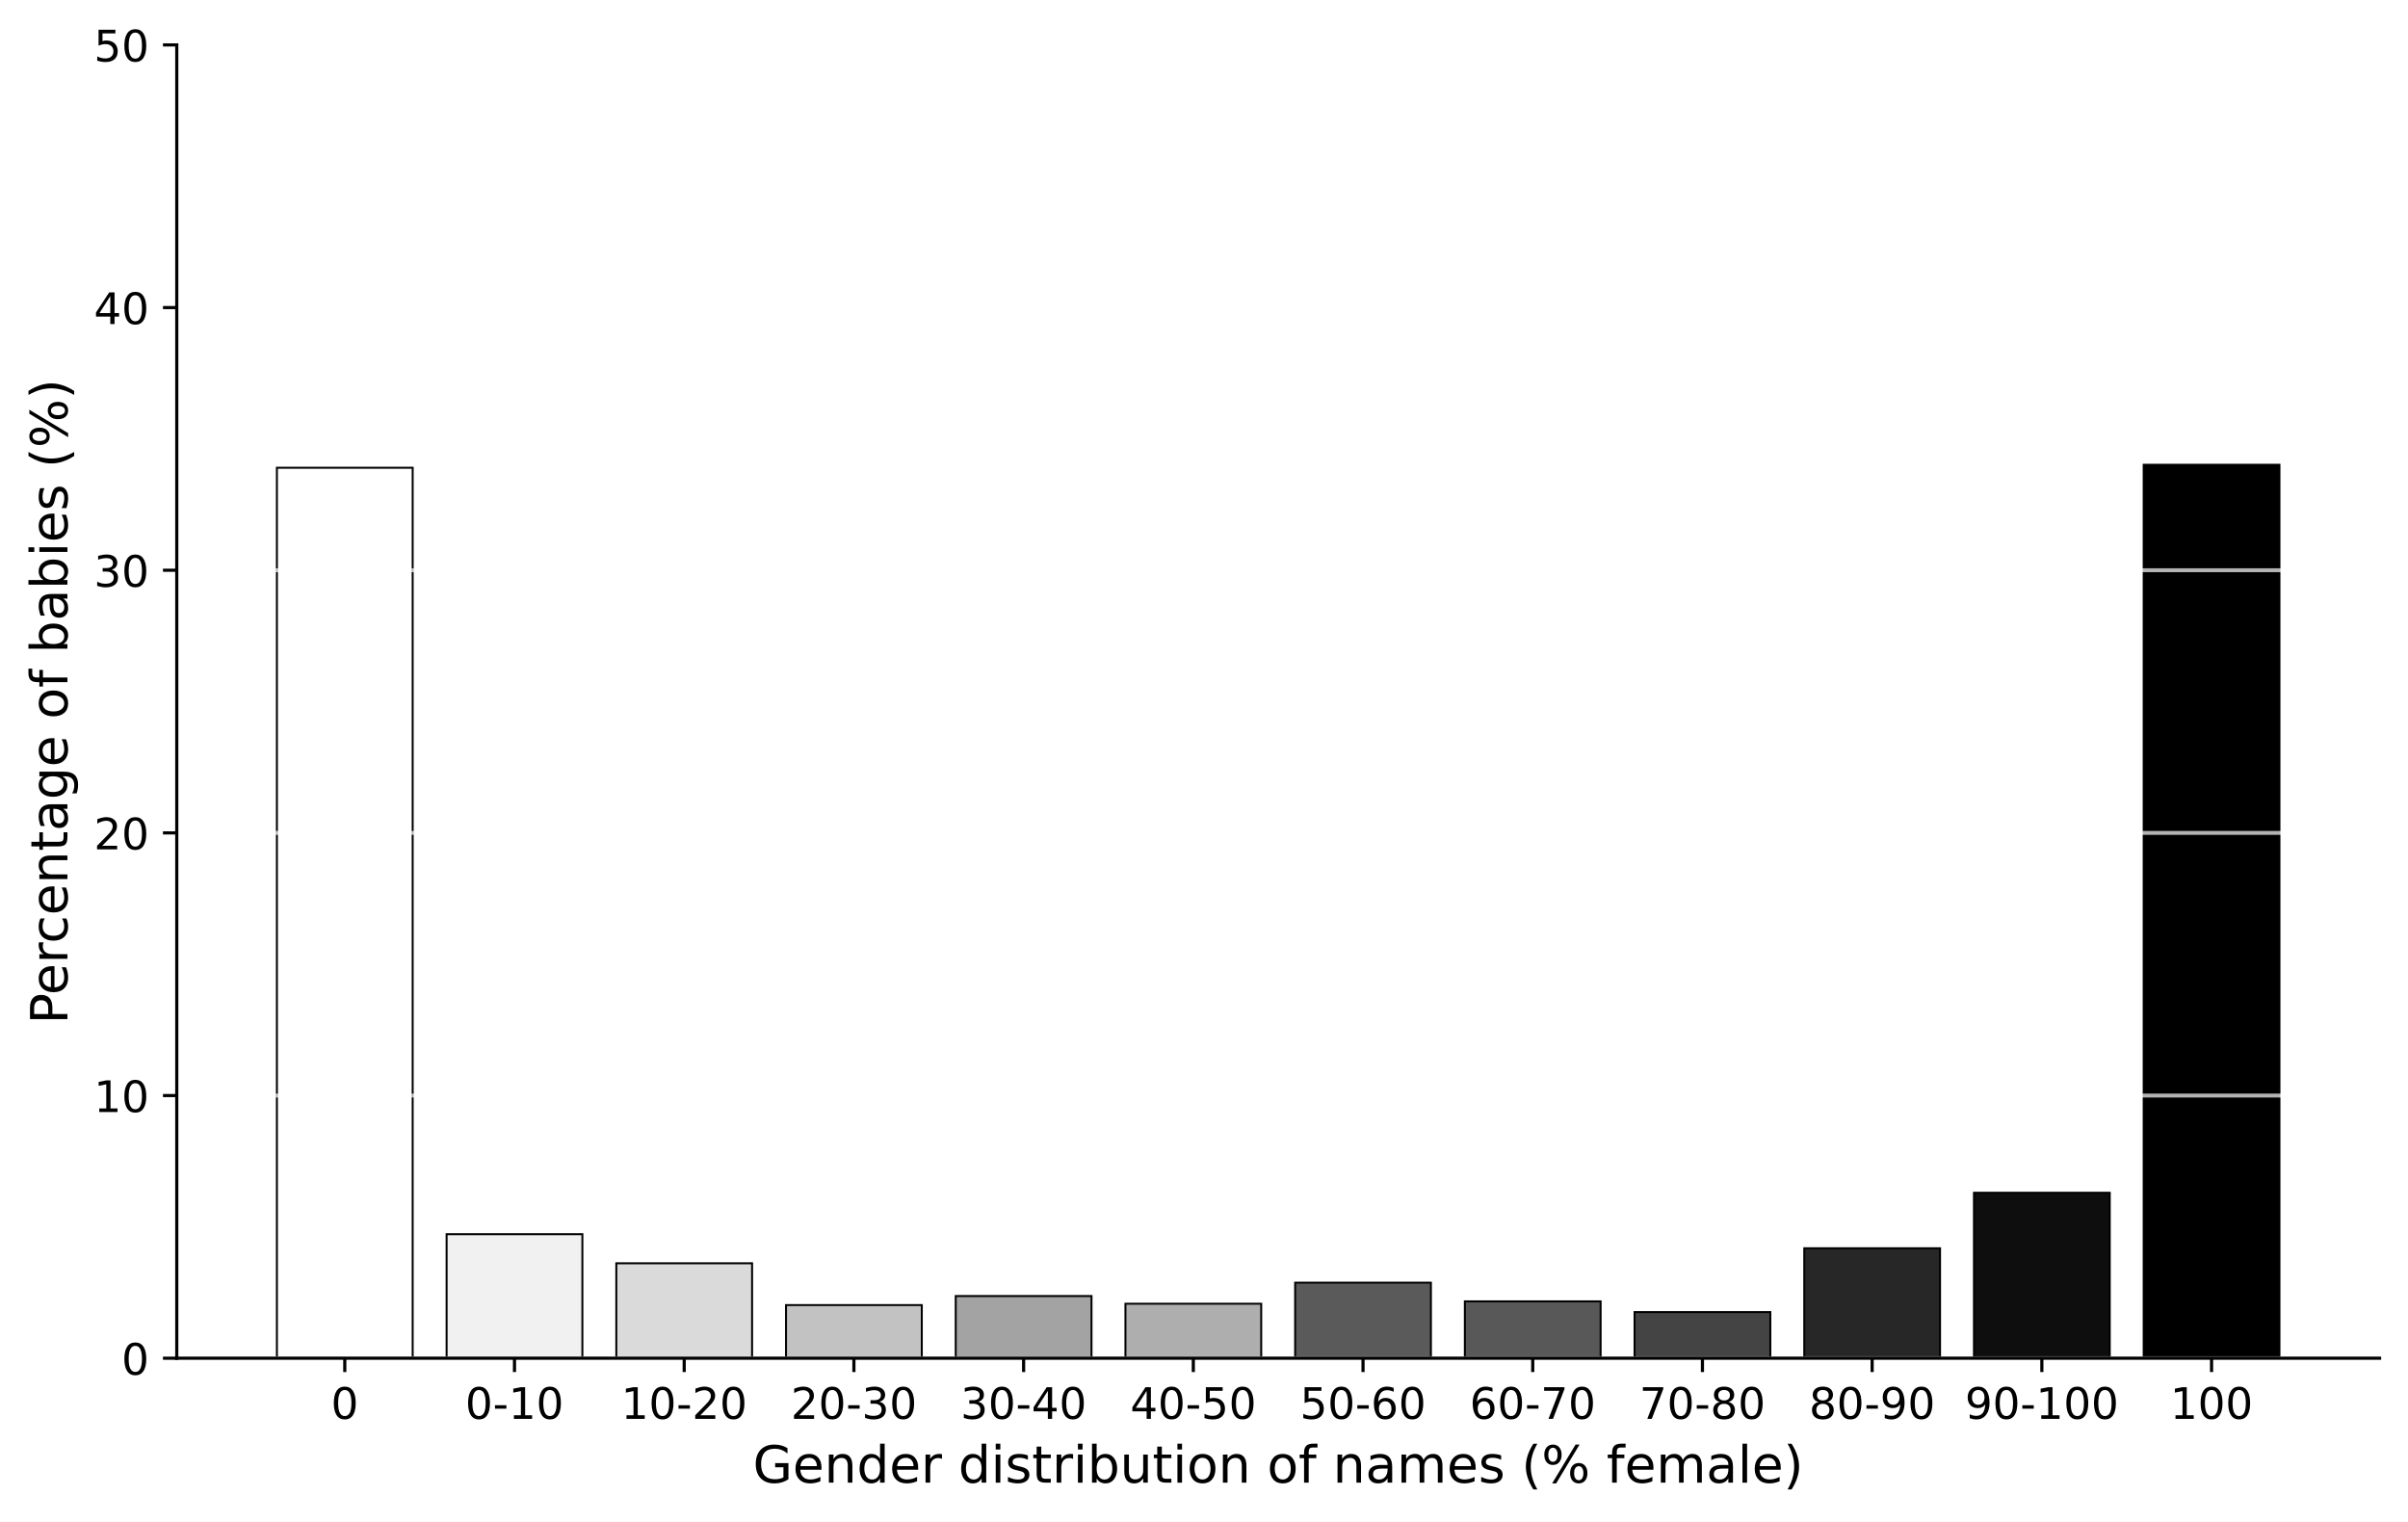
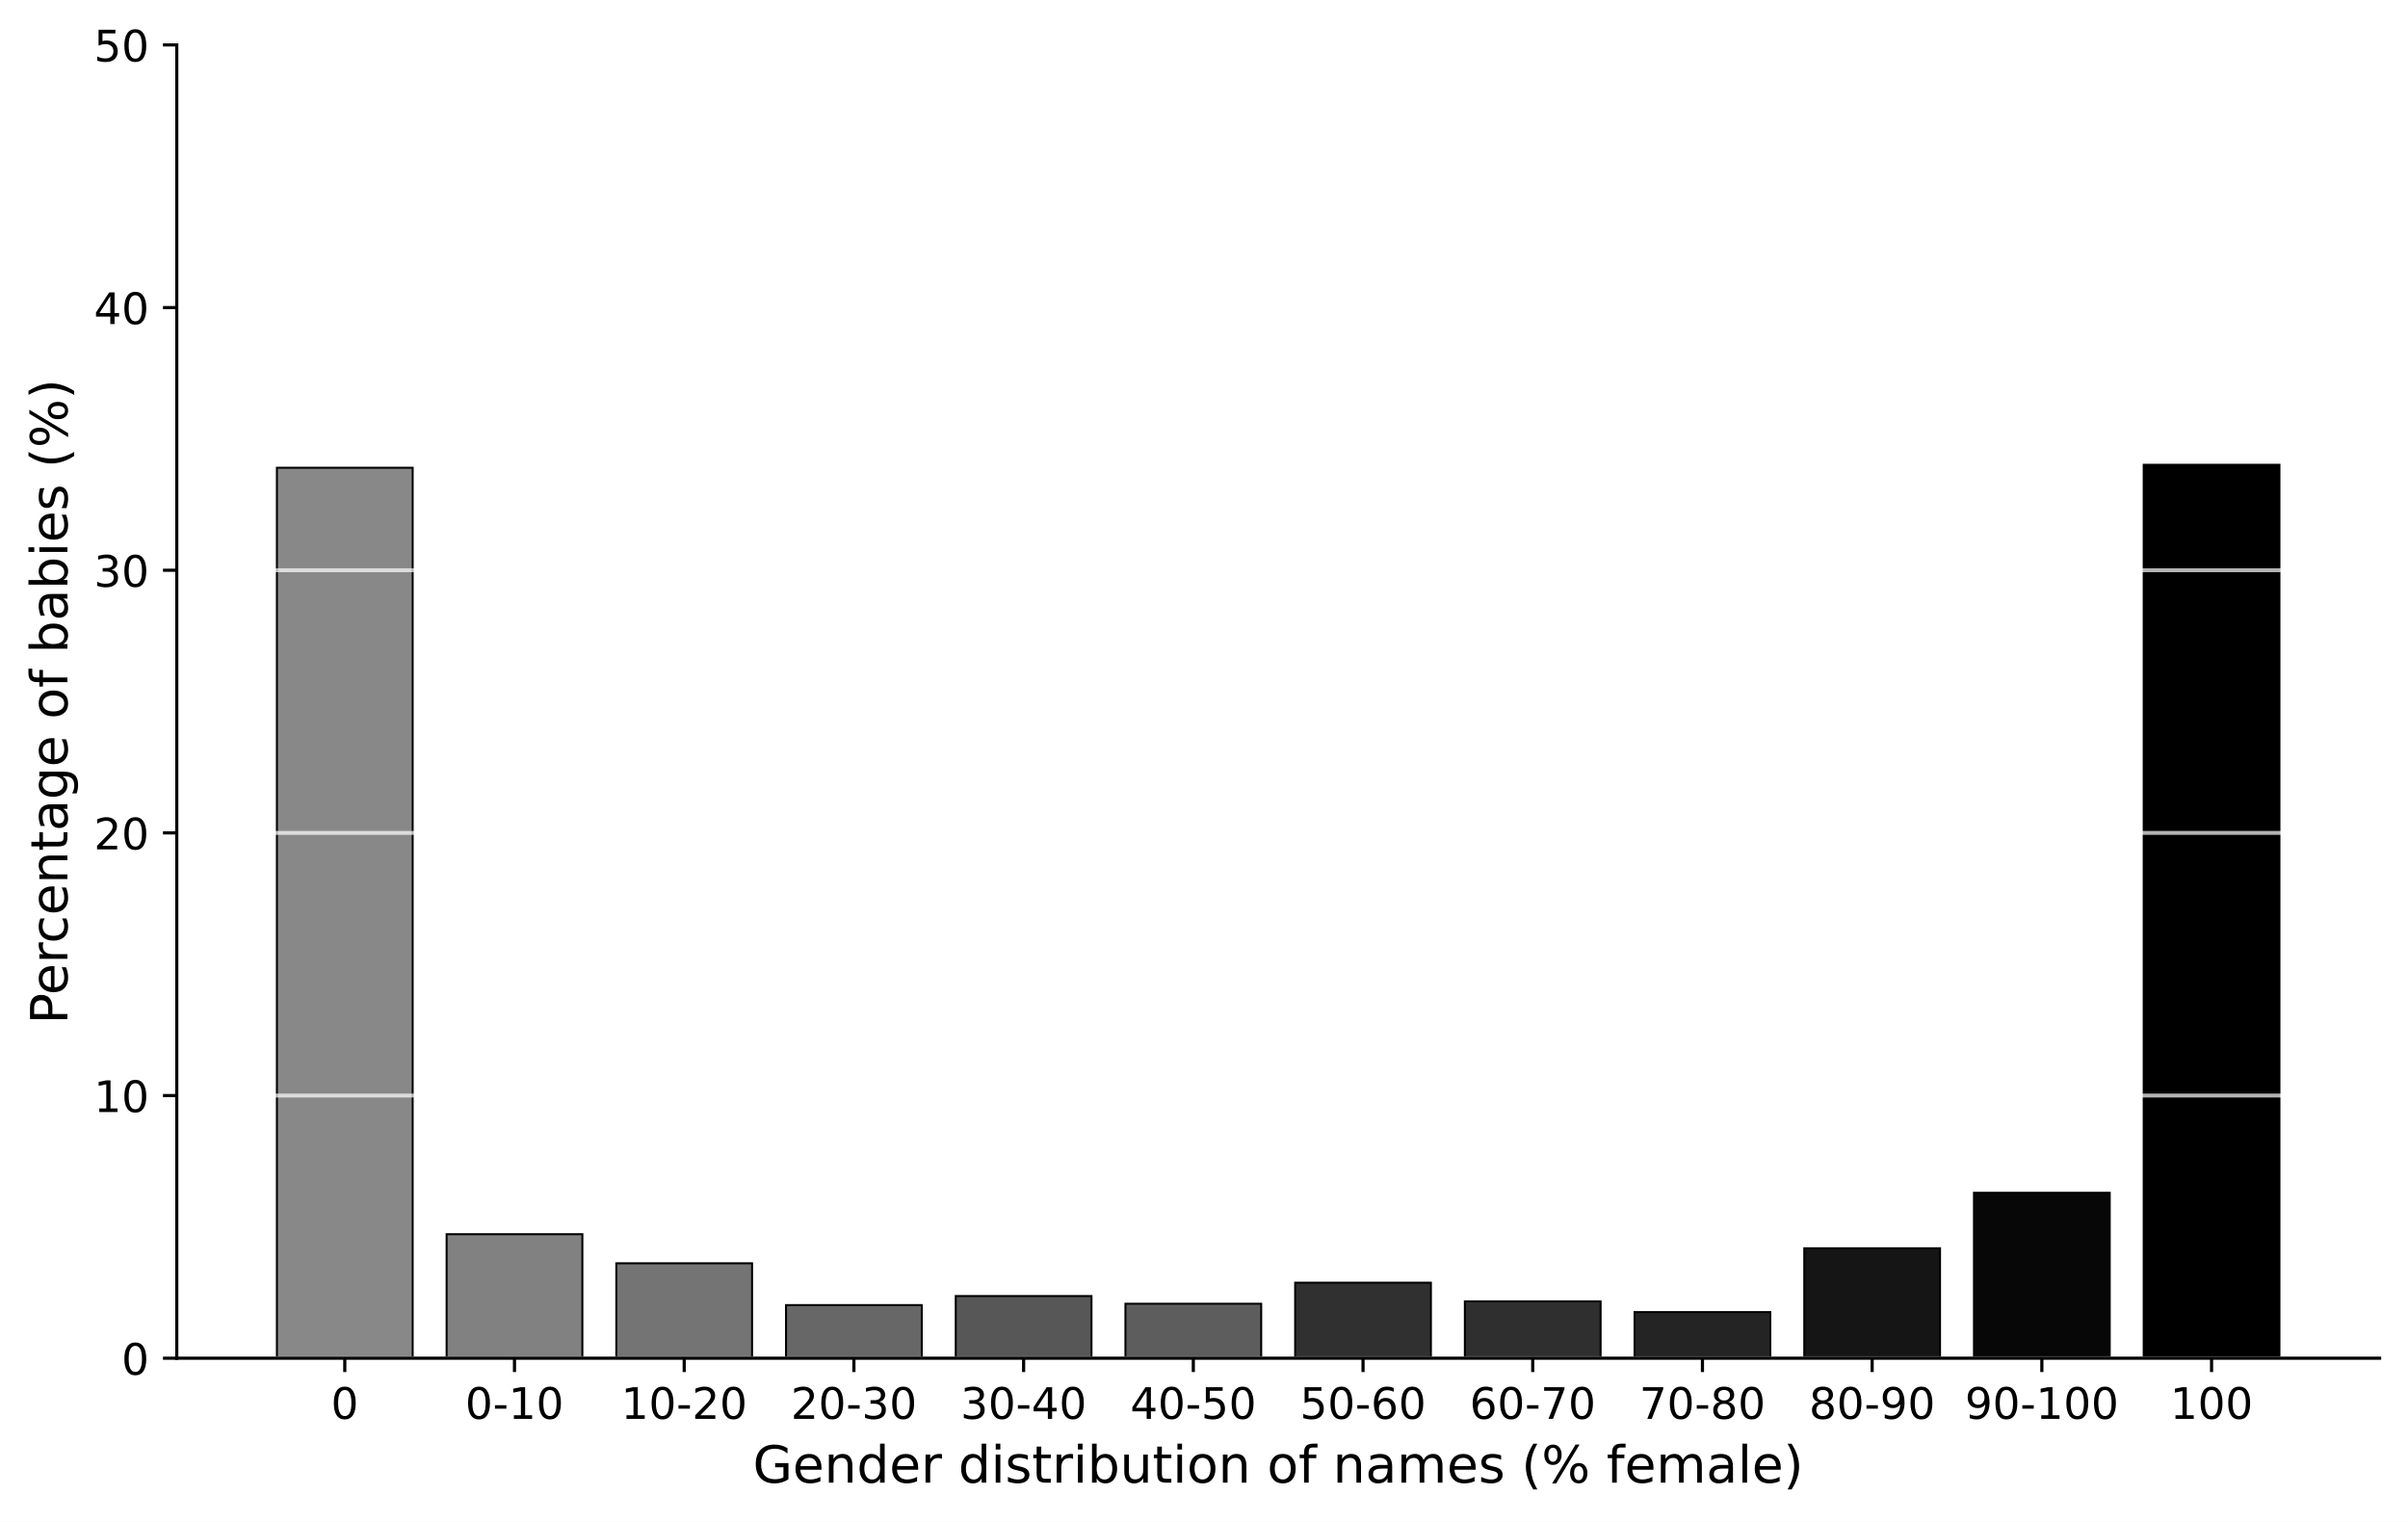
<svg xmlns="http://www.w3.org/2000/svg" xmlns:xlink="http://www.w3.org/1999/xlink" width="609.979pt" height="385.447pt" viewBox="0 0 609.979 385.447" version="1.1">
  <defs>
    <style type="text/css">*{stroke-linejoin: round; stroke-linecap: butt}</style>
  </defs>
  <g id="figure_1">
    <g id="patch_1">
      <path d="M 0 385.447  L 609.979 385.447  L 609.979 0  L 0 0  z " style="fill: #ffffff" />
    </g>
    <g id="axes_1">
      <g id="patch_2">
        <path d="M 44.779 344.019  L 602.779 344.019  L 602.779 11.379  L 44.779 11.379  z " style="fill: #ffffff" />
      </g>
      <g id="patch_3">
-         <path d="M 70.143 344.019  L 104.534 344.019  L 104.534 118.478  L 70.143 118.478  z " clip-path="url(#pf5ce9ef097)" style="fill: #ffffff; stroke: #000000; stroke-width: 0.5; stroke-linejoin: miter" />
+         <path d="M 70.143 344.019  L 104.534 344.019  L 104.534 118.478  L 70.143 118.478  z " clip-path="url(#p27df1422ba)" style="fill: #888888; stroke: #000000; stroke-width: 0.5; stroke-linejoin: miter" />
      </g>
      <g id="patch_4">
-         <path d="M 113.132 344.019  L 147.523 344.019  L 147.523 312.609  L 113.132 312.609  z " clip-path="url(#pf5ce9ef097)" style="fill: #f1f1f1; stroke: #000000; stroke-width: 0.5; stroke-linejoin: miter" />
+         <path d="M 113.132 344.019  L 147.523 344.019  L 147.523 312.609  L 113.132 312.609  z " clip-path="url(#p27df1422ba)" style="fill: #818181; stroke: #000000; stroke-width: 0.5; stroke-linejoin: miter" />
      </g>
      <g id="patch_5">
-         <path d="M 156.121 344.019  L 190.512 344.019  L 190.512 319.975  L 156.121 319.975  z " clip-path="url(#pf5ce9ef097)" style="fill: #dadada; stroke: #000000; stroke-width: 0.5; stroke-linejoin: miter" />
+         <path d="M 156.121 344.019  L 190.512 344.019  L 190.512 319.975  L 156.121 319.975  z " clip-path="url(#p27df1422ba)" style="fill: #747474; stroke: #000000; stroke-width: 0.5; stroke-linejoin: miter" />
      </g>
      <g id="patch_6">
-         <path d="M 199.11 344.019  L 233.502 344.019  L 233.502 330.558  L 199.11 330.558  z " clip-path="url(#pf5ce9ef097)" style="fill: #c2c2c2; stroke: #000000; stroke-width: 0.5; stroke-linejoin: miter" />
+         <path d="M 199.11 344.019  L 233.502 344.019  L 233.502 330.558  L 199.11 330.558  z " clip-path="url(#p27df1422ba)" style="fill: #676767; stroke: #000000; stroke-width: 0.5; stroke-linejoin: miter" />
      </g>
      <g id="patch_7">
-         <path d="M 242.1 344.019  L 276.491 344.019  L 276.491 328.272  L 242.1 328.272  z " clip-path="url(#pf5ce9ef097)" style="fill: #a3a3a3; stroke: #000000; stroke-width: 0.5; stroke-linejoin: miter" />
+         <path d="M 242.1 344.019  L 276.491 344.019  L 276.491 328.272  L 242.1 328.272  z " clip-path="url(#p27df1422ba)" style="fill: #575757; stroke: #000000; stroke-width: 0.5; stroke-linejoin: miter" />
      </g>
      <g id="patch_8">
-         <path d="M 285.089 344.019  L 319.48 344.019  L 319.48 330.219  L 285.089 330.219  z " clip-path="url(#pf5ce9ef097)" style="fill: #aeaeae; stroke: #000000; stroke-width: 0.5; stroke-linejoin: miter" />
+         <path d="M 285.089 344.019  L 319.48 344.019  L 319.48 330.219  L 285.089 330.219  z " clip-path="url(#p27df1422ba)" style="fill: #5d5d5d; stroke: #000000; stroke-width: 0.5; stroke-linejoin: miter" />
      </g>
      <g id="patch_9">
-         <path d="M 328.078 344.019  L 362.469 344.019  L 362.469 324.885  L 328.078 324.885  z " clip-path="url(#pf5ce9ef097)" style="fill: #5a5a5a; stroke: #000000; stroke-width: 0.5; stroke-linejoin: miter" />
+         <path d="M 328.078 344.019  L 362.469 344.019  L 362.469 324.885  L 328.078 324.885  z " clip-path="url(#p27df1422ba)" style="fill: #303030; stroke: #000000; stroke-width: 0.5; stroke-linejoin: miter" />
      </g>
      <g id="patch_10">
-         <path d="M 371.067 344.019  L 405.459 344.019  L 405.459 329.626  L 371.067 329.626  z " clip-path="url(#pf5ce9ef097)" style="fill: #585858; stroke: #000000; stroke-width: 0.5; stroke-linejoin: miter" />
+         <path d="M 371.067 344.019  L 405.459 344.019  L 405.459 329.626  L 371.067 329.626  z " clip-path="url(#p27df1422ba)" style="fill: #2f2f2f; stroke: #000000; stroke-width: 0.5; stroke-linejoin: miter" />
      </g>
      <g id="patch_11">
-         <path d="M 414.056 344.019  L 448.448 344.019  L 448.448 332.336  L 414.056 332.336  z " clip-path="url(#pf5ce9ef097)" style="fill: #444444; stroke: #000000; stroke-width: 0.5; stroke-linejoin: miter" />
+         <path d="M 414.056 344.019  L 448.448 344.019  L 448.448 332.336  L 414.056 332.336  z " clip-path="url(#p27df1422ba)" style="fill: #242424; stroke: #000000; stroke-width: 0.5; stroke-linejoin: miter" />
      </g>
      <g id="patch_12">
-         <path d="M 457.046 344.019  L 491.437 344.019  L 491.437 316.165  L 457.046 316.165  z " clip-path="url(#pf5ce9ef097)" style="fill: #272727; stroke: #000000; stroke-width: 0.5; stroke-linejoin: miter" />
+         <path d="M 457.046 344.019  L 491.437 344.019  L 491.437 316.165  L 457.046 316.165  z " clip-path="url(#p27df1422ba)" style="fill: #151515; stroke: #000000; stroke-width: 0.5; stroke-linejoin: miter" />
      </g>
      <g id="patch_13">
-         <path d="M 500.035 344.019  L 534.426 344.019  L 534.426 302.111  L 500.035 302.111  z " clip-path="url(#pf5ce9ef097)" style="fill: #0e0e0e; stroke: #000000; stroke-width: 0.5; stroke-linejoin: miter" />
+         <path d="M 500.035 344.019  L 534.426 344.019  L 534.426 302.111  L 500.035 302.111  z " clip-path="url(#p27df1422ba)" style="fill: #070707; stroke: #000000; stroke-width: 0.5; stroke-linejoin: miter" />
      </g>
      <g id="patch_14">
-         <path d="M 543.024 344.019  L 577.415 344.019  L 577.415 117.716  L 543.024 117.716  z " clip-path="url(#pf5ce9ef097)" style="stroke: #000000; stroke-width: 0.5; stroke-linejoin: miter" />
+         <path d="M 543.024 344.019  L 577.415 344.019  L 577.415 117.716  L 543.024 117.716  z " clip-path="url(#p27df1422ba)" style="stroke: #000000; stroke-width: 0.5; stroke-linejoin: miter" />
      </g>
      <g id="matplotlib.axis_1">
        <g id="xtick_1">
          <g id="line2d_1">
            <defs>
-               <path id="mc035e3e905" d="M 0 0  L 0 3.5  " style="stroke: #000000; stroke-width: 0.8" />
+               <path id="mdab6861d5c" d="M 0 0  L 0 3.5  " style="stroke: #000000; stroke-width: 0.8" />
            </defs>
            <g>
-               <use xlink:href="#mc035e3e905" x="87.338" y="344.019" style="stroke: #000000; stroke-width: 0.8" />
+               <use xlink:href="#mdab6861d5c" x="87.338" y="344.019" style="stroke: #000000; stroke-width: 0.8" />
            </g>
          </g>
          <g id="text_1">
            <g transform="translate(83.83901 359.3774) scale(0.11 -0.11)">
              <defs>
                <path id="DejaVuSans-30" d="M 2034 4250  Q 1547 4250 1301 3770  Q 1056 3291 1056 2328  Q 1056 1369 1301 889  Q 1547 409 2034 409  Q 2525 409 2770 889  Q 3016 1369 3016 2328  Q 3016 3291 2770 3770  Q 2525 4250 2034 4250  z M 2034 4750  Q 2819 4750 3233 4129  Q 3647 3509 3647 2328  Q 3647 1150 3233 529  Q 2819 -91 2034 -91  Q 1250 -91 836 529  Q 422 1150 422 2328  Q 422 3509 836 4129  Q 1250 4750 2034 4750  z " transform="scale(0.015625)" />
              </defs>
              <use xlink:href="#DejaVuSans-30" />
            </g>
          </g>
        </g>
        <g id="xtick_2">
          <g id="line2d_2">
            <g>
-               <use xlink:href="#mc035e3e905" x="130.328" y="344.019" style="stroke: #000000; stroke-width: 0.8" />
+               <use xlink:href="#mdab6861d5c" x="130.328" y="344.019" style="stroke: #000000; stroke-width: 0.8" />
            </g>
          </g>
          <g id="text_2">
            <g transform="translate(117.8452 359.3774) scale(0.11 -0.11)">
              <defs>
                <path id="DejaVuSans-2d" d="M 313 2009  L 1997 2009  L 1997 1497  L 313 1497  L 313 2009  z " transform="scale(0.015625)" />
                <path id="DejaVuSans-31" d="M 794 531  L 1825 531  L 1825 4091  L 703 3866  L 703 4441  L 1819 4666  L 2450 4666  L 2450 531  L 3481 531  L 3481 0  L 794 0  L 794 531  z " transform="scale(0.015625)" />
              </defs>
              <use xlink:href="#DejaVuSans-30" />
              <use xlink:href="#DejaVuSans-2d" transform="translate(63.62305 0)" />
              <use xlink:href="#DejaVuSans-31" transform="translate(99.70703 0)" />
              <use xlink:href="#DejaVuSans-30" transform="translate(163.3301 0)" />
            </g>
          </g>
        </g>
        <g id="xtick_3">
          <g id="line2d_3">
            <g>
-               <use xlink:href="#mc035e3e905" x="173.317" y="344.019" style="stroke: #000000; stroke-width: 0.8" />
+               <use xlink:href="#mdab6861d5c" x="173.317" y="344.019" style="stroke: #000000; stroke-width: 0.8" />
            </g>
          </g>
          <g id="text_3">
            <g transform="translate(157.335 359.3774) scale(0.11 -0.11)">
              <defs>
                <path id="DejaVuSans-32" d="M 1228 531  L 3431 531  L 3431 0  L 469 0  L 469 531  Q 828 903 1448 1529  Q 2069 2156 2228 2338  Q 2531 2678 2651 2914  Q 2772 3150 2772 3378  Q 2772 3750 2511 3984  Q 2250 4219 1831 4219  Q 1534 4219 1204 4116  Q 875 4013 500 3803  L 500 4441  Q 881 4594 1212 4672  Q 1544 4750 1819 4750  Q 2544 4750 2975 4387  Q 3406 4025 3406 3419  Q 3406 3131 3298 2873  Q 3191 2616 2906 2266  Q 2828 2175 2409 1742  Q 1991 1309 1228 531  z " transform="scale(0.015625)" />
              </defs>
              <use xlink:href="#DejaVuSans-31" />
              <use xlink:href="#DejaVuSans-30" transform="translate(63.62305 0)" />
              <use xlink:href="#DejaVuSans-2d" transform="translate(127.2461 0)" />
              <use xlink:href="#DejaVuSans-32" transform="translate(163.3301 0)" />
              <use xlink:href="#DejaVuSans-30" transform="translate(226.9531 0)" />
            </g>
          </g>
        </g>
        <g id="xtick_4">
          <g id="line2d_4">
            <g>
-               <use xlink:href="#mc035e3e905" x="216.306" y="344.019" style="stroke: #000000; stroke-width: 0.8" />
+               <use xlink:href="#mdab6861d5c" x="216.306" y="344.019" style="stroke: #000000; stroke-width: 0.8" />
            </g>
          </g>
          <g id="text_4">
            <g transform="translate(200.3242 359.3774) scale(0.11 -0.11)">
              <defs>
                <path id="DejaVuSans-33" d="M 2597 2516  Q 3050 2419 3304 2112  Q 3559 1806 3559 1356  Q 3559 666 3084 287  Q 2609 -91 1734 -91  Q 1441 -91 1130 -33  Q 819 25 488 141  L 488 750  Q 750 597 1062 519  Q 1375 441 1716 441  Q 2309 441 2620 675  Q 2931 909 2931 1356  Q 2931 1769 2642 2001  Q 2353 2234 1838 2234  L 1294 2234  L 1294 2753  L 1863 2753  Q 2328 2753 2575 2939  Q 2822 3125 2822 3475  Q 2822 3834 2567 4026  Q 2313 4219 1838 4219  Q 1578 4219 1281 4162  Q 984 4106 628 3988  L 628 4550  Q 988 4650 1302 4700  Q 1616 4750 1894 4750  Q 2613 4750 3031 4423  Q 3450 4097 3450 3541  Q 3450 3153 3228 2886  Q 3006 2619 2597 2516  z " transform="scale(0.015625)" />
              </defs>
              <use xlink:href="#DejaVuSans-32" />
              <use xlink:href="#DejaVuSans-30" transform="translate(63.62305 0)" />
              <use xlink:href="#DejaVuSans-2d" transform="translate(127.2461 0)" />
              <use xlink:href="#DejaVuSans-33" transform="translate(163.3301 0)" />
              <use xlink:href="#DejaVuSans-30" transform="translate(226.9531 0)" />
            </g>
          </g>
        </g>
        <g id="xtick_5">
          <g id="line2d_5">
            <g>
-               <use xlink:href="#mc035e3e905" x="259.295" y="344.019" style="stroke: #000000; stroke-width: 0.8" />
+               <use xlink:href="#mdab6861d5c" x="259.295" y="344.019" style="stroke: #000000; stroke-width: 0.8" />
            </g>
          </g>
          <g id="text_5">
            <g transform="translate(243.3134 359.3774) scale(0.11 -0.11)">
              <defs>
                <path id="DejaVuSans-34" d="M 2419 4116  L 825 1625  L 2419 1625  L 2419 4116  z M 2253 4666  L 3047 4666  L 3047 1625  L 3713 1625  L 3713 1100  L 3047 1100  L 3047 0  L 2419 0  L 2419 1100  L 313 1100  L 313 1709  L 2253 4666  z " transform="scale(0.015625)" />
              </defs>
              <use xlink:href="#DejaVuSans-33" />
              <use xlink:href="#DejaVuSans-30" transform="translate(63.62305 0)" />
              <use xlink:href="#DejaVuSans-2d" transform="translate(127.2461 0)" />
              <use xlink:href="#DejaVuSans-34" transform="translate(163.3301 0)" />
              <use xlink:href="#DejaVuSans-30" transform="translate(226.9531 0)" />
            </g>
          </g>
        </g>
        <g id="xtick_6">
          <g id="line2d_6">
            <g>
-               <use xlink:href="#mc035e3e905" x="302.284" y="344.019" style="stroke: #000000; stroke-width: 0.8" />
+               <use xlink:href="#mdab6861d5c" x="302.284" y="344.019" style="stroke: #000000; stroke-width: 0.8" />
            </g>
          </g>
          <g id="text_6">
            <g transform="translate(286.3027 359.3774) scale(0.11 -0.11)">
              <defs>
                <path id="DejaVuSans-35" d="M 691 4666  L 3169 4666  L 3169 4134  L 1269 4134  L 1269 2991  Q 1406 3038 1543 3061  Q 1681 3084 1819 3084  Q 2600 3084 3056 2656  Q 3513 2228 3513 1497  Q 3513 744 3044 326  Q 2575 -91 1722 -91  Q 1428 -91 1123 -41  Q 819 9 494 109  L 494 744  Q 775 591 1075 516  Q 1375 441 1709 441  Q 2250 441 2565 725  Q 2881 1009 2881 1497  Q 2881 1984 2565 2268  Q 2250 2553 1709 2553  Q 1456 2553 1204 2497  Q 953 2441 691 2322  L 691 4666  z " transform="scale(0.015625)" />
              </defs>
              <use xlink:href="#DejaVuSans-34" />
              <use xlink:href="#DejaVuSans-30" transform="translate(63.62305 0)" />
              <use xlink:href="#DejaVuSans-2d" transform="translate(127.2461 0)" />
              <use xlink:href="#DejaVuSans-35" transform="translate(163.3301 0)" />
              <use xlink:href="#DejaVuSans-30" transform="translate(226.9531 0)" />
            </g>
          </g>
        </g>
        <g id="xtick_7">
          <g id="line2d_7">
            <g>
-               <use xlink:href="#mc035e3e905" x="345.274" y="344.019" style="stroke: #000000; stroke-width: 0.8" />
+               <use xlink:href="#mdab6861d5c" x="345.274" y="344.019" style="stroke: #000000; stroke-width: 0.8" />
            </g>
          </g>
          <g id="text_7">
            <g transform="translate(329.2919 359.3774) scale(0.11 -0.11)">
              <defs>
                <path id="DejaVuSans-36" d="M 2113 2584  Q 1688 2584 1439 2293  Q 1191 2003 1191 1497  Q 1191 994 1439 701  Q 1688 409 2113 409  Q 2538 409 2786 701  Q 3034 994 3034 1497  Q 3034 2003 2786 2293  Q 2538 2584 2113 2584  z M 3366 4563  L 3366 3988  Q 3128 4100 2886 4159  Q 2644 4219 2406 4219  Q 1781 4219 1451 3797  Q 1122 3375 1075 2522  Q 1259 2794 1537 2939  Q 1816 3084 2150 3084  Q 2853 3084 3261 2657  Q 3669 2231 3669 1497  Q 3669 778 3244 343  Q 2819 -91 2113 -91  Q 1303 -91 875 529  Q 447 1150 447 2328  Q 447 3434 972 4092  Q 1497 4750 2381 4750  Q 2619 4750 2861 4703  Q 3103 4656 3366 4563  z " transform="scale(0.015625)" />
              </defs>
              <use xlink:href="#DejaVuSans-35" />
              <use xlink:href="#DejaVuSans-30" transform="translate(63.62305 0)" />
              <use xlink:href="#DejaVuSans-2d" transform="translate(127.2461 0)" />
              <use xlink:href="#DejaVuSans-36" transform="translate(163.3301 0)" />
              <use xlink:href="#DejaVuSans-30" transform="translate(226.9531 0)" />
            </g>
          </g>
        </g>
        <g id="xtick_8">
          <g id="line2d_8">
            <g>
-               <use xlink:href="#mc035e3e905" x="388.263" y="344.019" style="stroke: #000000; stroke-width: 0.8" />
+               <use xlink:href="#mdab6861d5c" x="388.263" y="344.019" style="stroke: #000000; stroke-width: 0.8" />
            </g>
          </g>
          <g id="text_8">
            <g transform="translate(372.2811 359.3774) scale(0.11 -0.11)">
              <defs>
                <path id="DejaVuSans-37" d="M 525 4666  L 3525 4666  L 3525 4397  L 1831 0  L 1172 0  L 2766 4134  L 525 4134  L 525 4666  z " transform="scale(0.015625)" />
              </defs>
              <use xlink:href="#DejaVuSans-36" />
              <use xlink:href="#DejaVuSans-30" transform="translate(63.62305 0)" />
              <use xlink:href="#DejaVuSans-2d" transform="translate(127.2461 0)" />
              <use xlink:href="#DejaVuSans-37" transform="translate(163.3301 0)" />
              <use xlink:href="#DejaVuSans-30" transform="translate(226.9531 0)" />
            </g>
          </g>
        </g>
        <g id="xtick_9">
          <g id="line2d_9">
            <g>
-               <use xlink:href="#mc035e3e905" x="431.252" y="344.019" style="stroke: #000000; stroke-width: 0.8" />
+               <use xlink:href="#mdab6861d5c" x="431.252" y="344.019" style="stroke: #000000; stroke-width: 0.8" />
            </g>
          </g>
          <g id="text_9">
            <g transform="translate(415.2703 359.3774) scale(0.11 -0.11)">
              <defs>
                <path id="DejaVuSans-38" d="M 2034 2216  Q 1584 2216 1326 1975  Q 1069 1734 1069 1313  Q 1069 891 1326 650  Q 1584 409 2034 409  Q 2484 409 2743 651  Q 3003 894 3003 1313  Q 3003 1734 2745 1975  Q 2488 2216 2034 2216  z M 1403 2484  Q 997 2584 770 2862  Q 544 3141 544 3541  Q 544 4100 942 4425  Q 1341 4750 2034 4750  Q 2731 4750 3128 4425  Q 3525 4100 3525 3541  Q 3525 3141 3298 2862  Q 3072 2584 2669 2484  Q 3125 2378 3379 2068  Q 3634 1759 3634 1313  Q 3634 634 3220 271  Q 2806 -91 2034 -91  Q 1263 -91 848 271  Q 434 634 434 1313  Q 434 1759 690 2068  Q 947 2378 1403 2484  z M 1172 3481  Q 1172 3119 1398 2916  Q 1625 2713 2034 2713  Q 2441 2713 2670 2916  Q 2900 3119 2900 3481  Q 2900 3844 2670 4047  Q 2441 4250 2034 4250  Q 1625 4250 1398 4047  Q 1172 3844 1172 3481  z " transform="scale(0.015625)" />
              </defs>
              <use xlink:href="#DejaVuSans-37" />
              <use xlink:href="#DejaVuSans-30" transform="translate(63.62305 0)" />
              <use xlink:href="#DejaVuSans-2d" transform="translate(127.2461 0)" />
              <use xlink:href="#DejaVuSans-38" transform="translate(163.3301 0)" />
              <use xlink:href="#DejaVuSans-30" transform="translate(226.9531 0)" />
            </g>
          </g>
        </g>
        <g id="xtick_10">
          <g id="line2d_10">
            <g>
-               <use xlink:href="#mc035e3e905" x="474.241" y="344.019" style="stroke: #000000; stroke-width: 0.8" />
+               <use xlink:href="#mdab6861d5c" x="474.241" y="344.019" style="stroke: #000000; stroke-width: 0.8" />
            </g>
          </g>
          <g id="text_10">
            <g transform="translate(458.2595 359.3774) scale(0.11 -0.11)">
              <defs>
                <path id="DejaVuSans-39" d="M 703 97  L 703 672  Q 941 559 1184 500  Q 1428 441 1663 441  Q 2288 441 2617 861  Q 2947 1281 2994 2138  Q 2813 1869 2534 1725  Q 2256 1581 1919 1581  Q 1219 1581 811 2004  Q 403 2428 403 3163  Q 403 3881 828 4315  Q 1253 4750 1959 4750  Q 2769 4750 3195 4129  Q 3622 3509 3622 2328  Q 3622 1225 3098 567  Q 2575 -91 1691 -91  Q 1453 -91 1209 -44  Q 966 3 703 97  z M 1959 2075  Q 2384 2075 2632 2365  Q 2881 2656 2881 3163  Q 2881 3666 2632 3958  Q 2384 4250 1959 4250  Q 1534 4250 1286 3958  Q 1038 3666 1038 3163  Q 1038 2656 1286 2365  Q 1534 2075 1959 2075  z " transform="scale(0.015625)" />
              </defs>
              <use xlink:href="#DejaVuSans-38" />
              <use xlink:href="#DejaVuSans-30" transform="translate(63.62305 0)" />
              <use xlink:href="#DejaVuSans-2d" transform="translate(127.2461 0)" />
              <use xlink:href="#DejaVuSans-39" transform="translate(163.3301 0)" />
              <use xlink:href="#DejaVuSans-30" transform="translate(226.9531 0)" />
            </g>
          </g>
        </g>
        <g id="xtick_11">
          <g id="line2d_11">
            <g>
-               <use xlink:href="#mc035e3e905" x="517.231" y="344.019" style="stroke: #000000; stroke-width: 0.8" />
+               <use xlink:href="#mdab6861d5c" x="517.231" y="344.019" style="stroke: #000000; stroke-width: 0.8" />
            </g>
          </g>
          <g id="text_11">
            <g transform="translate(497.7494 359.3774) scale(0.11 -0.11)">
              <use xlink:href="#DejaVuSans-39" />
              <use xlink:href="#DejaVuSans-30" transform="translate(63.62305 0)" />
              <use xlink:href="#DejaVuSans-2d" transform="translate(127.2461 0)" />
              <use xlink:href="#DejaVuSans-31" transform="translate(163.3301 0)" />
              <use xlink:href="#DejaVuSans-30" transform="translate(226.9531 0)" />
              <use xlink:href="#DejaVuSans-30" transform="translate(290.5762 0)" />
            </g>
          </g>
        </g>
        <g id="xtick_12">
          <g id="line2d_12">
            <g>
-               <use xlink:href="#mc035e3e905" x="560.22" y="344.019" style="stroke: #000000; stroke-width: 0.8" />
+               <use xlink:href="#mdab6861d5c" x="560.22" y="344.019" style="stroke: #000000; stroke-width: 0.8" />
            </g>
          </g>
          <g id="text_12">
            <g transform="translate(549.7216 359.3774) scale(0.11 -0.11)">
              <use xlink:href="#DejaVuSans-31" />
              <use xlink:href="#DejaVuSans-30" transform="translate(63.62305 0)" />
              <use xlink:href="#DejaVuSans-30" transform="translate(127.2461 0)" />
            </g>
          </g>
        </g>
        <g id="text_13">
          <g transform="translate(190.7149 375.543) scale(0.13 -0.13)">
            <defs>
              <path id="DejaVuSans-47" d="M 3809 666  L 3809 1919  L 2778 1919  L 2778 2438  L 4434 2438  L 4434 434  Q 4069 175 3628 42  Q 3188 -91 2688 -91  Q 1594 -91 976 548  Q 359 1188 359 2328  Q 359 3472 976 4111  Q 1594 4750 2688 4750  Q 3144 4750 3555 4637  Q 3966 4525 4313 4306  L 4313 3634  Q 3963 3931 3569 4081  Q 3175 4231 2741 4231  Q 1884 4231 1454 3753  Q 1025 3275 1025 2328  Q 1025 1384 1454 906  Q 1884 428 2741 428  Q 3075 428 3337 486  Q 3600 544 3809 666  z " transform="scale(0.015625)" />
              <path id="DejaVuSans-65" d="M 3597 1894  L 3597 1613  L 953 1613  Q 991 1019 1311 708  Q 1631 397 2203 397  Q 2534 397 2845 478  Q 3156 559 3463 722  L 3463 178  Q 3153 47 2828 -22  Q 2503 -91 2169 -91  Q 1331 -91 842 396  Q 353 884 353 1716  Q 353 2575 817 3079  Q 1281 3584 2069 3584  Q 2775 3584 3186 3129  Q 3597 2675 3597 1894  z M 3022 2063  Q 3016 2534 2758 2815  Q 2500 3097 2075 3097  Q 1594 3097 1305 2825  Q 1016 2553 972 2059  L 3022 2063  z " transform="scale(0.015625)" />
              <path id="DejaVuSans-6e" d="M 3513 2113  L 3513 0  L 2938 0  L 2938 2094  Q 2938 2591 2744 2837  Q 2550 3084 2163 3084  Q 1697 3084 1428 2787  Q 1159 2491 1159 1978  L 1159 0  L 581 0  L 581 3500  L 1159 3500  L 1159 2956  Q 1366 3272 1645 3428  Q 1925 3584 2291 3584  Q 2894 3584 3203 3211  Q 3513 2838 3513 2113  z " transform="scale(0.015625)" />
              <path id="DejaVuSans-64" d="M 2906 2969  L 2906 4863  L 3481 4863  L 3481 0  L 2906 0  L 2906 525  Q 2725 213 2448 61  Q 2172 -91 1784 -91  Q 1150 -91 751 415  Q 353 922 353 1747  Q 353 2572 751 3078  Q 1150 3584 1784 3584  Q 2172 3584 2448 3432  Q 2725 3281 2906 2969  z M 947 1747  Q 947 1113 1208 752  Q 1469 391 1925 391  Q 2381 391 2643 752  Q 2906 1113 2906 1747  Q 2906 2381 2643 2742  Q 2381 3103 1925 3103  Q 1469 3103 1208 2742  Q 947 2381 947 1747  z " transform="scale(0.015625)" />
              <path id="DejaVuSans-72" d="M 2631 2963  Q 2534 3019 2420 3045  Q 2306 3072 2169 3072  Q 1681 3072 1420 2755  Q 1159 2438 1159 1844  L 1159 0  L 581 0  L 581 3500  L 1159 3500  L 1159 2956  Q 1341 3275 1631 3429  Q 1922 3584 2338 3584  Q 2397 3584 2469 3576  Q 2541 3569 2628 3553  L 2631 2963  z " transform="scale(0.015625)" />
              <path id="DejaVuSans-20" transform="scale(0.015625)" />
              <path id="DejaVuSans-69" d="M 603 3500  L 1178 3500  L 1178 0  L 603 0  L 603 3500  z M 603 4863  L 1178 4863  L 1178 4134  L 603 4134  L 603 4863  z " transform="scale(0.015625)" />
              <path id="DejaVuSans-73" d="M 2834 3397  L 2834 2853  Q 2591 2978 2328 3040  Q 2066 3103 1784 3103  Q 1356 3103 1142 2972  Q 928 2841 928 2578  Q 928 2378 1081 2264  Q 1234 2150 1697 2047  L 1894 2003  Q 2506 1872 2764 1633  Q 3022 1394 3022 966  Q 3022 478 2636 193  Q 2250 -91 1575 -91  Q 1294 -91 989 -36  Q 684 19 347 128  L 347 722  Q 666 556 975 473  Q 1284 391 1588 391  Q 1994 391 2212 530  Q 2431 669 2431 922  Q 2431 1156 2273 1281  Q 2116 1406 1581 1522  L 1381 1569  Q 847 1681 609 1914  Q 372 2147 372 2553  Q 372 3047 722 3315  Q 1072 3584 1716 3584  Q 2034 3584 2315 3537  Q 2597 3491 2834 3397  z " transform="scale(0.015625)" />
              <path id="DejaVuSans-74" d="M 1172 4494  L 1172 3500  L 2356 3500  L 2356 3053  L 1172 3053  L 1172 1153  Q 1172 725 1289 603  Q 1406 481 1766 481  L 2356 481  L 2356 0  L 1766 0  Q 1100 0 847 248  Q 594 497 594 1153  L 594 3053  L 172 3053  L 172 3500  L 594 3500  L 594 4494  L 1172 4494  z " transform="scale(0.015625)" />
              <path id="DejaVuSans-62" d="M 3116 1747  Q 3116 2381 2855 2742  Q 2594 3103 2138 3103  Q 1681 3103 1420 2742  Q 1159 2381 1159 1747  Q 1159 1113 1420 752  Q 1681 391 2138 391  Q 2594 391 2855 752  Q 3116 1113 3116 1747  z M 1159 2969  Q 1341 3281 1617 3432  Q 1894 3584 2278 3584  Q 2916 3584 3314 3078  Q 3713 2572 3713 1747  Q 3713 922 3314 415  Q 2916 -91 2278 -91  Q 1894 -91 1617 61  Q 1341 213 1159 525  L 1159 0  L 581 0  L 581 4863  L 1159 4863  L 1159 2969  z " transform="scale(0.015625)" />
              <path id="DejaVuSans-75" d="M 544 1381  L 544 3500  L 1119 3500  L 1119 1403  Q 1119 906 1312 657  Q 1506 409 1894 409  Q 2359 409 2629 706  Q 2900 1003 2900 1516  L 2900 3500  L 3475 3500  L 3475 0  L 2900 0  L 2900 538  Q 2691 219 2414 64  Q 2138 -91 1772 -91  Q 1169 -91 856 284  Q 544 659 544 1381  z M 1991 3584  L 1991 3584  z " transform="scale(0.015625)" />
              <path id="DejaVuSans-6f" d="M 1959 3097  Q 1497 3097 1228 2736  Q 959 2375 959 1747  Q 959 1119 1226 758  Q 1494 397 1959 397  Q 2419 397 2687 759  Q 2956 1122 2956 1747  Q 2956 2369 2687 2733  Q 2419 3097 1959 3097  z M 1959 3584  Q 2709 3584 3137 3096  Q 3566 2609 3566 1747  Q 3566 888 3137 398  Q 2709 -91 1959 -91  Q 1206 -91 779 398  Q 353 888 353 1747  Q 353 2609 779 3096  Q 1206 3584 1959 3584  z " transform="scale(0.015625)" />
              <path id="DejaVuSans-66" d="M 2375 4863  L 2375 4384  L 1825 4384  Q 1516 4384 1395 4259  Q 1275 4134 1275 3809  L 1275 3500  L 2222 3500  L 2222 3053  L 1275 3053  L 1275 0  L 697 0  L 697 3053  L 147 3053  L 147 3500  L 697 3500  L 697 3744  Q 697 4328 969 4595  Q 1241 4863 1831 4863  L 2375 4863  z " transform="scale(0.015625)" />
              <path id="DejaVuSans-61" d="M 2194 1759  Q 1497 1759 1228 1600  Q 959 1441 959 1056  Q 959 750 1161 570  Q 1363 391 1709 391  Q 2188 391 2477 730  Q 2766 1069 2766 1631  L 2766 1759  L 2194 1759  z M 3341 1997  L 3341 0  L 2766 0  L 2766 531  Q 2569 213 2275 61  Q 1981 -91 1556 -91  Q 1019 -91 701 211  Q 384 513 384 1019  Q 384 1609 779 1909  Q 1175 2209 1959 2209  L 2766 2209  L 2766 2266  Q 2766 2663 2505 2880  Q 2244 3097 1772 3097  Q 1472 3097 1187 3025  Q 903 2953 641 2809  L 641 3341  Q 956 3463 1253 3523  Q 1550 3584 1831 3584  Q 2591 3584 2966 3190  Q 3341 2797 3341 1997  z " transform="scale(0.015625)" />
              <path id="DejaVuSans-6d" d="M 3328 2828  Q 3544 3216 3844 3400  Q 4144 3584 4550 3584  Q 5097 3584 5394 3201  Q 5691 2819 5691 2113  L 5691 0  L 5113 0  L 5113 2094  Q 5113 2597 4934 2840  Q 4756 3084 4391 3084  Q 3944 3084 3684 2787  Q 3425 2491 3425 1978  L 3425 0  L 2847 0  L 2847 2094  Q 2847 2600 2669 2842  Q 2491 3084 2119 3084  Q 1678 3084 1418 2786  Q 1159 2488 1159 1978  L 1159 0  L 581 0  L 581 3500  L 1159 3500  L 1159 2956  Q 1356 3278 1631 3431  Q 1906 3584 2284 3584  Q 2666 3584 2933 3390  Q 3200 3197 3328 2828  z " transform="scale(0.015625)" />
              <path id="DejaVuSans-28" d="M 1984 4856  Q 1566 4138 1362 3434  Q 1159 2731 1159 2009  Q 1159 1288 1364 580  Q 1569 -128 1984 -844  L 1484 -844  Q 1016 -109 783 600  Q 550 1309 550 2009  Q 550 2706 781 3412  Q 1013 4119 1484 4856  L 1984 4856  z " transform="scale(0.015625)" />
              <path id="DejaVuSans-25" d="M 4653 2053  Q 4381 2053 4226 1822  Q 4072 1591 4072 1178  Q 4072 772 4226 539  Q 4381 306 4653 306  Q 4919 306 5073 539  Q 5228 772 5228 1178  Q 5228 1588 5073 1820  Q 4919 2053 4653 2053  z M 4653 2450  Q 5147 2450 5437 2106  Q 5728 1763 5728 1178  Q 5728 594 5436 251  Q 5144 -91 4653 -91  Q 4153 -91 3862 251  Q 3572 594 3572 1178  Q 3572 1766 3864 2108  Q 4156 2450 4653 2450  z M 1428 4353  Q 1159 4353 1004 4120  Q 850 3888 850 3481  Q 850 3069 1003 2837  Q 1156 2606 1428 2606  Q 1700 2606 1854 2837  Q 2009 3069 2009 3481  Q 2009 3884 1853 4118  Q 1697 4353 1428 4353  z M 4250 4750  L 4750 4750  L 1831 -91  L 1331 -91  L 4250 4750  z M 1428 4750  Q 1922 4750 2215 4408  Q 2509 4066 2509 3481  Q 2509 2891 2217 2550  Q 1925 2209 1428 2209  Q 931 2209 642 2551  Q 353 2894 353 3481  Q 353 4063 643 4406  Q 934 4750 1428 4750  z " transform="scale(0.015625)" />
              <path id="DejaVuSans-6c" d="M 603 4863  L 1178 4863  L 1178 0  L 603 0  L 603 4863  z " transform="scale(0.015625)" />
              <path id="DejaVuSans-29" d="M 513 4856  L 1013 4856  Q 1481 4119 1714 3412  Q 1947 2706 1947 2009  Q 1947 1309 1714 600  Q 1481 -109 1013 -844  L 513 -844  Q 928 -128 1133 580  Q 1338 1288 1338 2009  Q 1338 2731 1133 3434  Q 928 4138 513 4856  z " transform="scale(0.015625)" />
            </defs>
            <use xlink:href="#DejaVuSans-47" />
            <use xlink:href="#DejaVuSans-65" transform="translate(77.49023 0)" />
            <use xlink:href="#DejaVuSans-6e" transform="translate(139.0137 0)" />
            <use xlink:href="#DejaVuSans-64" transform="translate(202.3926 0)" />
            <use xlink:href="#DejaVuSans-65" transform="translate(265.8691 0)" />
            <use xlink:href="#DejaVuSans-72" transform="translate(327.3926 0)" />
            <use xlink:href="#DejaVuSans-20" transform="translate(368.5059 0)" />
            <use xlink:href="#DejaVuSans-64" transform="translate(400.293 0)" />
            <use xlink:href="#DejaVuSans-69" transform="translate(463.7695 0)" />
            <use xlink:href="#DejaVuSans-73" transform="translate(491.5527 0)" />
            <use xlink:href="#DejaVuSans-74" transform="translate(543.6523 0)" />
            <use xlink:href="#DejaVuSans-72" transform="translate(582.8613 0)" />
            <use xlink:href="#DejaVuSans-69" transform="translate(623.9746 0)" />
            <use xlink:href="#DejaVuSans-62" transform="translate(651.7578 0)" />
            <use xlink:href="#DejaVuSans-75" transform="translate(715.2344 0)" />
            <use xlink:href="#DejaVuSans-74" transform="translate(778.6133 0)" />
            <use xlink:href="#DejaVuSans-69" transform="translate(817.8223 0)" />
            <use xlink:href="#DejaVuSans-6f" transform="translate(845.6055 0)" />
            <use xlink:href="#DejaVuSans-6e" transform="translate(906.7871 0)" />
            <use xlink:href="#DejaVuSans-20" transform="translate(970.166 0)" />
            <use xlink:href="#DejaVuSans-6f" transform="translate(1001.953 0)" />
            <use xlink:href="#DejaVuSans-66" transform="translate(1063.135 0)" />
            <use xlink:href="#DejaVuSans-20" transform="translate(1098.34 0)" />
            <use xlink:href="#DejaVuSans-6e" transform="translate(1130.127 0)" />
            <use xlink:href="#DejaVuSans-61" transform="translate(1193.506 0)" />
            <use xlink:href="#DejaVuSans-6d" transform="translate(1254.785 0)" />
            <use xlink:href="#DejaVuSans-65" transform="translate(1352.197 0)" />
            <use xlink:href="#DejaVuSans-73" transform="translate(1413.721 0)" />
            <use xlink:href="#DejaVuSans-20" transform="translate(1465.82 0)" />
            <use xlink:href="#DejaVuSans-28" transform="translate(1497.607 0)" />
            <use xlink:href="#DejaVuSans-25" transform="translate(1536.621 0)" />
            <use xlink:href="#DejaVuSans-20" transform="translate(1631.641 0)" />
            <use xlink:href="#DejaVuSans-66" transform="translate(1663.428 0)" />
            <use xlink:href="#DejaVuSans-65" transform="translate(1698.633 0)" />
            <use xlink:href="#DejaVuSans-6d" transform="translate(1760.156 0)" />
            <use xlink:href="#DejaVuSans-61" transform="translate(1857.568 0)" />
            <use xlink:href="#DejaVuSans-6c" transform="translate(1918.848 0)" />
            <use xlink:href="#DejaVuSans-65" transform="translate(1946.631 0)" />
            <use xlink:href="#DejaVuSans-29" transform="translate(2008.154 0)" />
          </g>
        </g>
      </g>
      <g id="matplotlib.axis_2">
        <g id="ytick_1">
          <g id="line2d_13">
-             <path d="M 44.779 344.019  L 602.779 344.019  " clip-path="url(#pf5ce9ef097)" style="fill: none; stroke: #ffffff; stroke-opacity: 0.7; stroke-linecap: square" />
+             <path d="M 44.779 344.019  L 602.779 344.019  " clip-path="url(#p27df1422ba)" style="fill: none; stroke: #ffffff; stroke-opacity: 0.7; stroke-linecap: square" />
          </g>
          <g id="line2d_14">
            <defs>
-               <path id="mb2cbd615f8" d="M 0 0  L -3.5 0  " style="stroke: #000000; stroke-width: 0.8" />
+               <path id="m9e1f621e12" d="M 0 0  L -3.5 0  " style="stroke: #000000; stroke-width: 0.8" />
            </defs>
            <g>
-               <use xlink:href="#mb2cbd615f8" x="44.779" y="344.019" style="stroke: #000000; stroke-width: 0.8" />
+               <use xlink:href="#m9e1f621e12" x="44.779" y="344.019" style="stroke: #000000; stroke-width: 0.8" />
            </g>
          </g>
          <g id="text_14">
            <g transform="translate(30.78031 348.1983) scale(0.11 -0.11)">
              <use xlink:href="#DejaVuSans-30" />
            </g>
          </g>
        </g>
        <g id="ytick_2">
          <g id="line2d_15">
-             <path d="M 44.779 277.491  L 602.779 277.491  " clip-path="url(#pf5ce9ef097)" style="fill: none; stroke: #ffffff; stroke-opacity: 0.7; stroke-linecap: square" />
+             <path d="M 44.779 277.491  L 602.779 277.491  " clip-path="url(#p27df1422ba)" style="fill: none; stroke: #ffffff; stroke-opacity: 0.7; stroke-linecap: square" />
          </g>
          <g id="line2d_16">
            <g>
-               <use xlink:href="#mb2cbd615f8" x="44.779" y="277.491" style="stroke: #000000; stroke-width: 0.8" />
+               <use xlink:href="#m9e1f621e12" x="44.779" y="277.491" style="stroke: #000000; stroke-width: 0.8" />
            </g>
          </g>
          <g id="text_15">
            <g transform="translate(23.78156 281.6703) scale(0.11 -0.11)">
              <use xlink:href="#DejaVuSans-31" />
              <use xlink:href="#DejaVuSans-30" transform="translate(63.62305 0)" />
            </g>
          </g>
        </g>
        <g id="ytick_3">
          <g id="line2d_17">
-             <path d="M 44.779 210.963  L 602.779 210.963  " clip-path="url(#pf5ce9ef097)" style="fill: none; stroke: #ffffff; stroke-opacity: 0.7; stroke-linecap: square" />
+             <path d="M 44.779 210.963  L 602.779 210.963  " clip-path="url(#p27df1422ba)" style="fill: none; stroke: #ffffff; stroke-opacity: 0.7; stroke-linecap: square" />
          </g>
          <g id="line2d_18">
            <g>
-               <use xlink:href="#mb2cbd615f8" x="44.779" y="210.963" style="stroke: #000000; stroke-width: 0.8" />
+               <use xlink:href="#m9e1f621e12" x="44.779" y="210.963" style="stroke: #000000; stroke-width: 0.8" />
            </g>
          </g>
          <g id="text_16">
            <g transform="translate(23.78156 215.1423) scale(0.11 -0.11)">
              <use xlink:href="#DejaVuSans-32" />
              <use xlink:href="#DejaVuSans-30" transform="translate(63.62305 0)" />
            </g>
          </g>
        </g>
        <g id="ytick_4">
          <g id="line2d_19">
-             <path d="M 44.779 144.435  L 602.779 144.435  " clip-path="url(#pf5ce9ef097)" style="fill: none; stroke: #ffffff; stroke-opacity: 0.7; stroke-linecap: square" />
+             <path d="M 44.779 144.435  L 602.779 144.435  " clip-path="url(#p27df1422ba)" style="fill: none; stroke: #ffffff; stroke-opacity: 0.7; stroke-linecap: square" />
          </g>
          <g id="line2d_20">
            <g>
-               <use xlink:href="#mb2cbd615f8" x="44.779" y="144.435" style="stroke: #000000; stroke-width: 0.8" />
+               <use xlink:href="#m9e1f621e12" x="44.779" y="144.435" style="stroke: #000000; stroke-width: 0.8" />
            </g>
          </g>
          <g id="text_17">
            <g transform="translate(23.78156 148.6143) scale(0.11 -0.11)">
              <use xlink:href="#DejaVuSans-33" />
              <use xlink:href="#DejaVuSans-30" transform="translate(63.62305 0)" />
            </g>
          </g>
        </g>
        <g id="ytick_5">
          <g id="line2d_21">
-             <path d="M 44.779 77.907  L 602.779 77.907  " clip-path="url(#pf5ce9ef097)" style="fill: none; stroke: #ffffff; stroke-opacity: 0.7; stroke-linecap: square" />
+             <path d="M 44.779 77.907  L 602.779 77.907  " clip-path="url(#p27df1422ba)" style="fill: none; stroke: #ffffff; stroke-opacity: 0.7; stroke-linecap: square" />
          </g>
          <g id="line2d_22">
            <g>
-               <use xlink:href="#mb2cbd615f8" x="44.779" y="77.907" style="stroke: #000000; stroke-width: 0.8" />
+               <use xlink:href="#m9e1f621e12" x="44.779" y="77.907" style="stroke: #000000; stroke-width: 0.8" />
            </g>
          </g>
          <g id="text_18">
            <g transform="translate(23.78156 82.08628) scale(0.11 -0.11)">
              <use xlink:href="#DejaVuSans-34" />
              <use xlink:href="#DejaVuSans-30" transform="translate(63.62305 0)" />
            </g>
          </g>
        </g>
        <g id="ytick_6">
          <g id="line2d_23">
-             <path d="M 44.779 11.379  L 602.779 11.379  " clip-path="url(#pf5ce9ef097)" style="fill: none; stroke: #ffffff; stroke-opacity: 0.7; stroke-linecap: square" />
+             <path d="M 44.779 11.379  L 602.779 11.379  " clip-path="url(#p27df1422ba)" style="fill: none; stroke: #ffffff; stroke-opacity: 0.7; stroke-linecap: square" />
          </g>
          <g id="line2d_24">
            <g>
-               <use xlink:href="#mb2cbd615f8" x="44.779" y="11.379" style="stroke: #000000; stroke-width: 0.8" />
+               <use xlink:href="#m9e1f621e12" x="44.779" y="11.379" style="stroke: #000000; stroke-width: 0.8" />
            </g>
          </g>
          <g id="text_19">
            <g transform="translate(23.78156 15.55828) scale(0.11 -0.11)">
              <use xlink:href="#DejaVuSans-35" />
              <use xlink:href="#DejaVuSans-30" transform="translate(63.62305 0)" />
            </g>
          </g>
        </g>
        <g id="text_20">
          <g transform="translate(17.07797 259.397) rotate(-90) scale(0.13 -0.13)">
            <defs>
              <path id="DejaVuSans-50" d="M 1259 4147  L 1259 2394  L 2053 2394  Q 2494 2394 2734 2622  Q 2975 2850 2975 3272  Q 2975 3691 2734 3919  Q 2494 4147 2053 4147  L 1259 4147  z M 628 4666  L 2053 4666  Q 2838 4666 3239 4311  Q 3641 3956 3641 3272  Q 3641 2581 3239 2228  Q 2838 1875 2053 1875  L 1259 1875  L 1259 0  L 628 0  L 628 4666  z " transform="scale(0.015625)" />
              <path id="DejaVuSans-63" d="M 3122 3366  L 3122 2828  Q 2878 2963 2633 3030  Q 2388 3097 2138 3097  Q 1578 3097 1268 2742  Q 959 2388 959 1747  Q 959 1106 1268 751  Q 1578 397 2138 397  Q 2388 397 2633 464  Q 2878 531 3122 666  L 3122 134  Q 2881 22 2623 -34  Q 2366 -91 2075 -91  Q 1284 -91 818 406  Q 353 903 353 1747  Q 353 2603 823 3093  Q 1294 3584 2113 3584  Q 2378 3584 2631 3529  Q 2884 3475 3122 3366  z " transform="scale(0.015625)" />
              <path id="DejaVuSans-67" d="M 2906 1791  Q 2906 2416 2648 2759  Q 2391 3103 1925 3103  Q 1463 3103 1205 2759  Q 947 2416 947 1791  Q 947 1169 1205 825  Q 1463 481 1925 481  Q 2391 481 2648 825  Q 2906 1169 2906 1791  z M 3481 434  Q 3481 -459 3084 -895  Q 2688 -1331 1869 -1331  Q 1566 -1331 1297 -1286  Q 1028 -1241 775 -1147  L 775 -588  Q 1028 -725 1275 -790  Q 1522 -856 1778 -856  Q 2344 -856 2625 -561  Q 2906 -266 2906 331  L 2906 616  Q 2728 306 2450 153  Q 2172 0 1784 0  Q 1141 0 747 490  Q 353 981 353 1791  Q 353 2603 747 3093  Q 1141 3584 1784 3584  Q 2172 3584 2450 3431  Q 2728 3278 2906 2969  L 2906 3500  L 3481 3500  L 3481 434  z " transform="scale(0.015625)" />
            </defs>
            <use xlink:href="#DejaVuSans-50" />
            <use xlink:href="#DejaVuSans-65" transform="translate(56.67773 0)" />
            <use xlink:href="#DejaVuSans-72" transform="translate(118.2012 0)" />
            <use xlink:href="#DejaVuSans-63" transform="translate(157.0645 0)" />
            <use xlink:href="#DejaVuSans-65" transform="translate(212.0449 0)" />
            <use xlink:href="#DejaVuSans-6e" transform="translate(273.5684 0)" />
            <use xlink:href="#DejaVuSans-74" transform="translate(336.9473 0)" />
            <use xlink:href="#DejaVuSans-61" transform="translate(376.1562 0)" />
            <use xlink:href="#DejaVuSans-67" transform="translate(437.4355 0)" />
            <use xlink:href="#DejaVuSans-65" transform="translate(500.9121 0)" />
            <use xlink:href="#DejaVuSans-20" transform="translate(562.4355 0)" />
            <use xlink:href="#DejaVuSans-6f" transform="translate(594.2227 0)" />
            <use xlink:href="#DejaVuSans-66" transform="translate(655.4043 0)" />
            <use xlink:href="#DejaVuSans-20" transform="translate(690.6094 0)" />
            <use xlink:href="#DejaVuSans-62" transform="translate(722.3965 0)" />
            <use xlink:href="#DejaVuSans-61" transform="translate(785.873 0)" />
            <use xlink:href="#DejaVuSans-62" transform="translate(847.1523 0)" />
            <use xlink:href="#DejaVuSans-69" transform="translate(910.6289 0)" />
            <use xlink:href="#DejaVuSans-65" transform="translate(938.4121 0)" />
            <use xlink:href="#DejaVuSans-73" transform="translate(999.9355 0)" />
            <use xlink:href="#DejaVuSans-20" transform="translate(1052.035 0)" />
            <use xlink:href="#DejaVuSans-28" transform="translate(1083.822 0)" />
            <use xlink:href="#DejaVuSans-25" transform="translate(1122.836 0)" />
            <use xlink:href="#DejaVuSans-29" transform="translate(1217.855 0)" />
          </g>
        </g>
      </g>
      <g id="patch_15">
        <path d="M 44.779 344.019  L 44.779 11.379  " style="fill: none; stroke: #000000; stroke-width: 0.8; stroke-linejoin: miter; stroke-linecap: square" />
      </g>
      <g id="patch_16">
        <path d="M 44.779 344.019  L 602.779 344.019  " style="fill: none; stroke: #000000; stroke-width: 0.8; stroke-linejoin: miter; stroke-linecap: square" />
      </g>
    </g>
  </g>
  <defs>
-     <clipPath id="pf5ce9ef097">
+     <clipPath id="p27df1422ba">
      <rect x="44.779" y="11.379" width="558" height="332.64" />
    </clipPath>
  </defs>
</svg>
